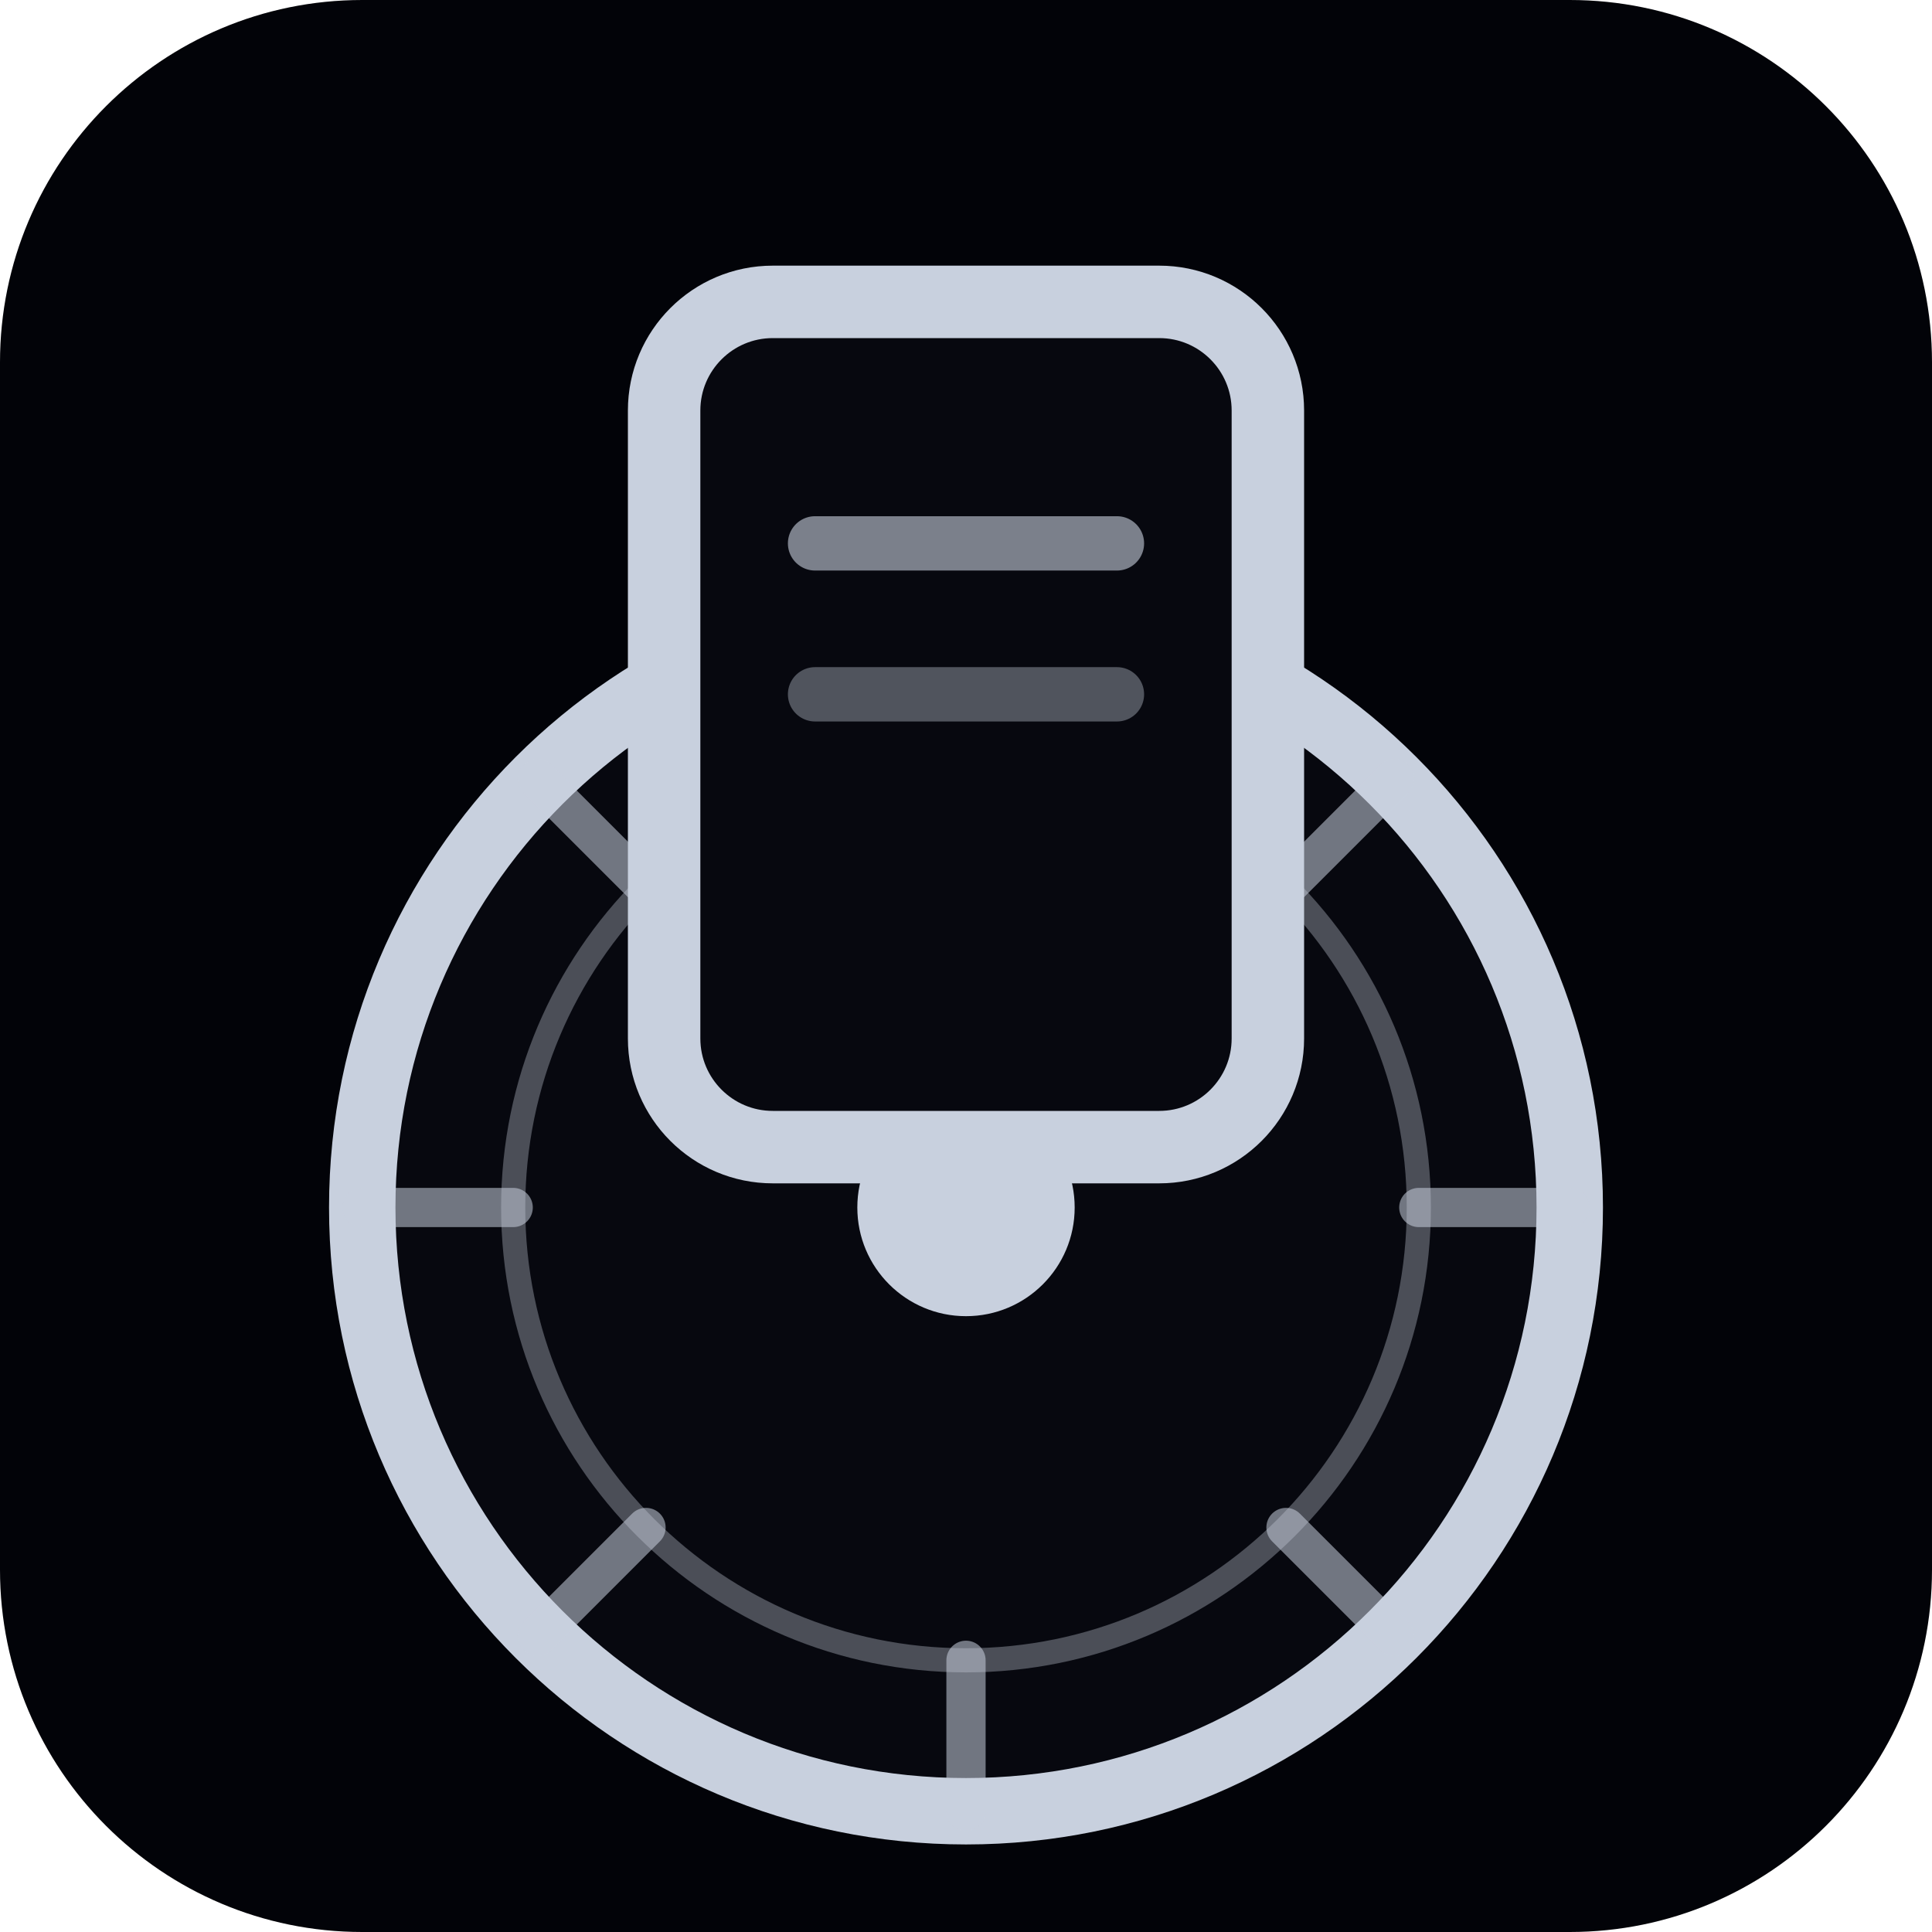
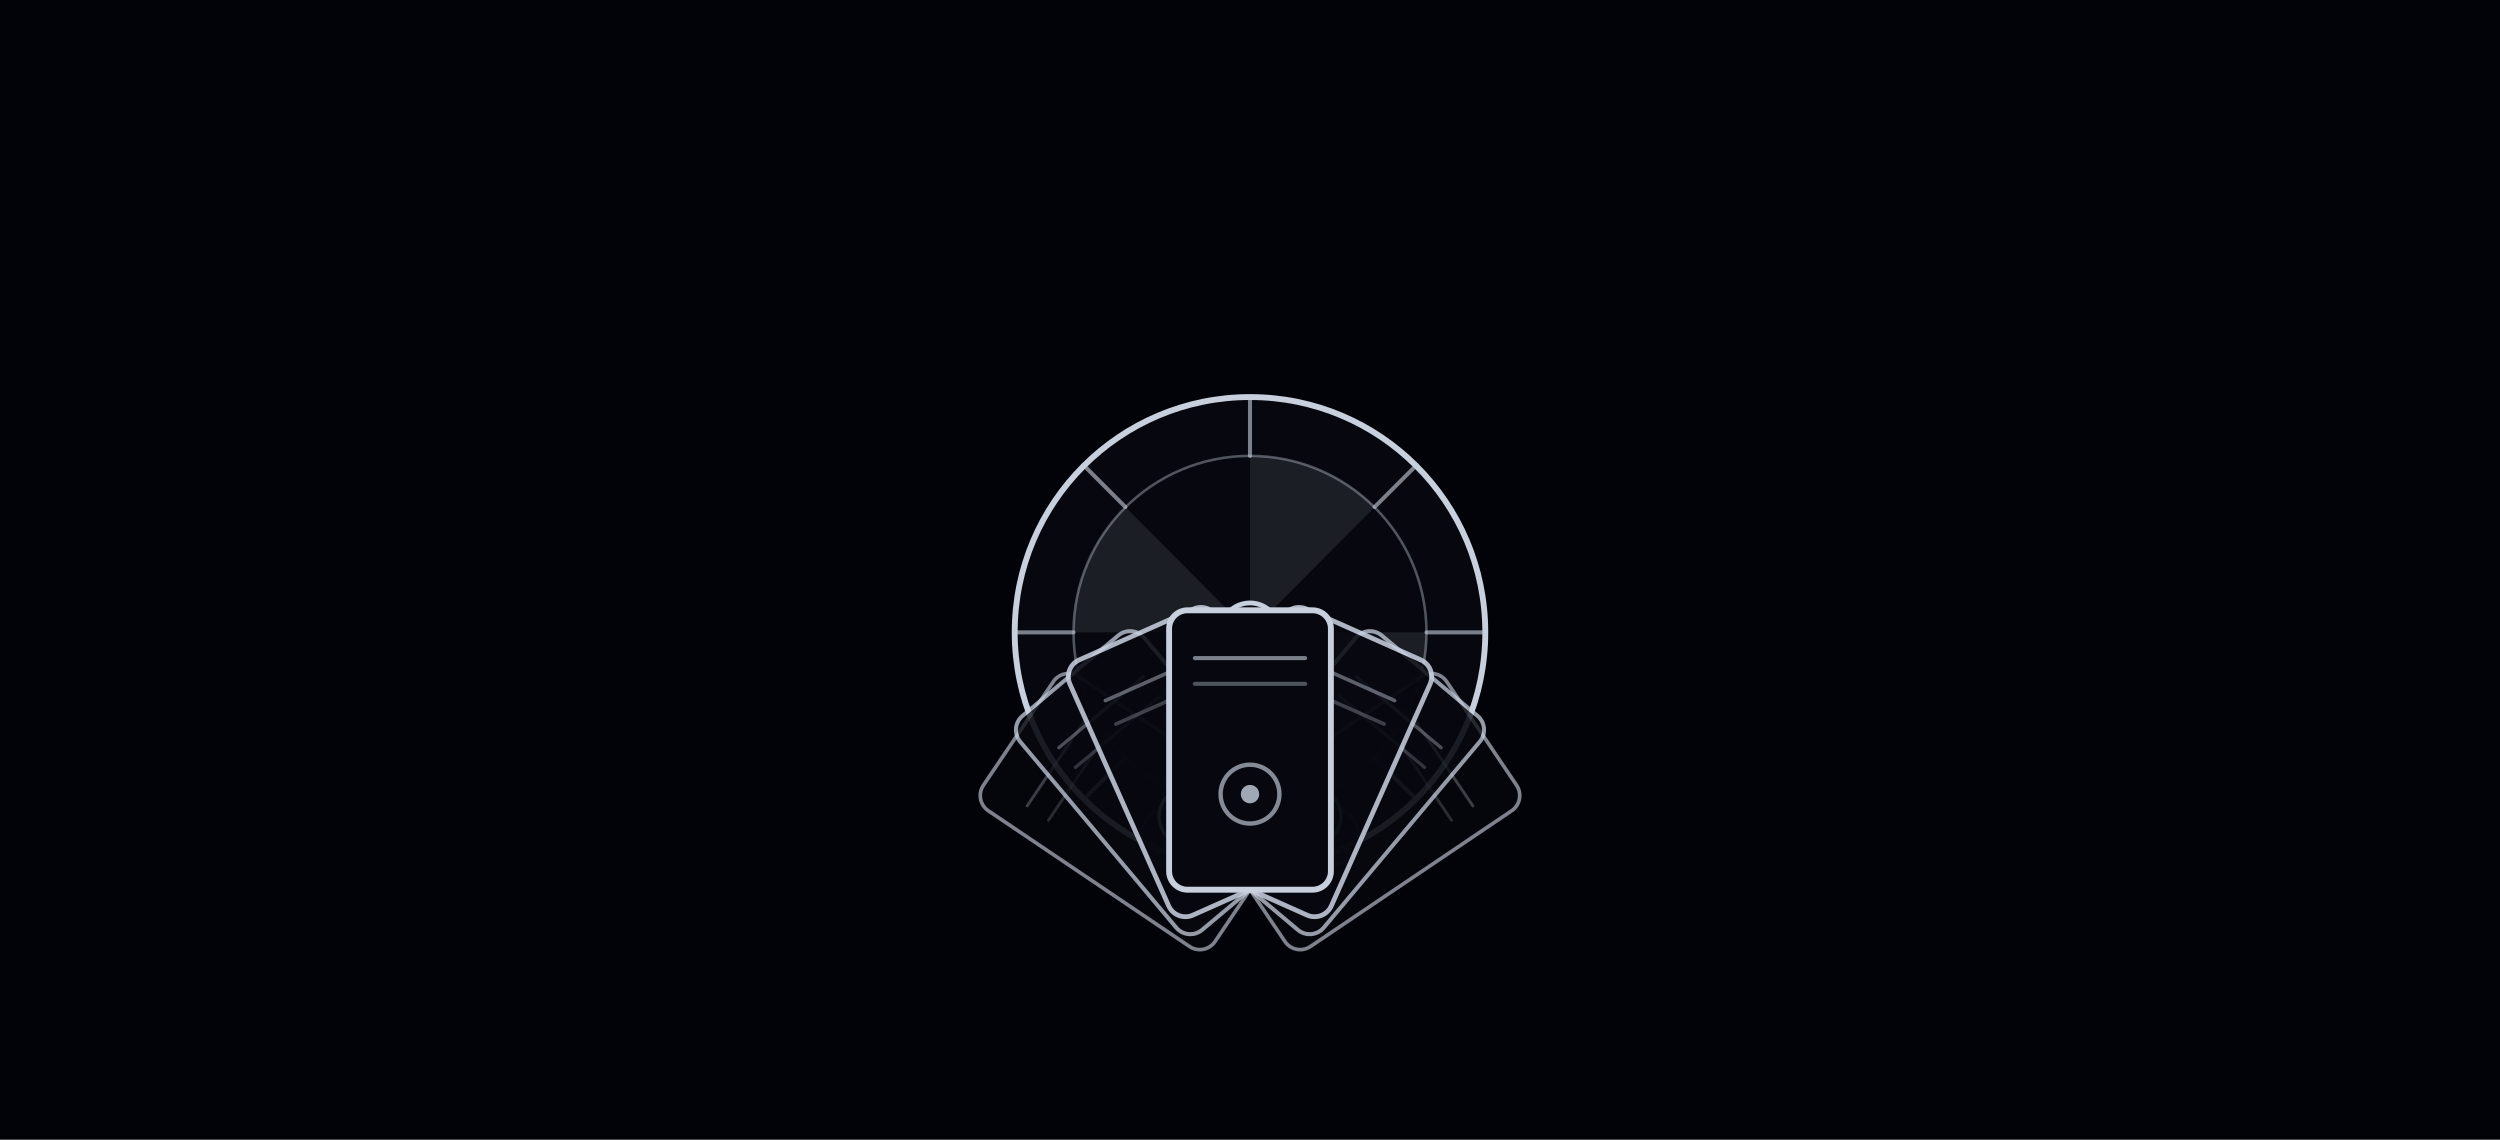
- <svg xmlns="http://www.w3.org/2000/svg" viewBox="0 0 32 32" fill="none">
-   <rect width="32" height="32" rx="6" fill="#020308" />
-   <circle cx="16" cy="20" r="10" fill="#07080f" stroke="#c8d0de" stroke-width="1.1" />
-   <circle cx="16" cy="20" r="7.5" fill="none" stroke="#c8d0de" stroke-width="0.4" opacity="0.35" />
-   <g stroke="#c8d0de" stroke-width="0.65" stroke-linecap="round" opacity="0.55">
-     <line x1="21.3" y1="14.7" x2="23.1" y2="12.9" />
-     <line x1="23.5" y1="20" x2="26" y2="20" />
-     <line x1="21.3" y1="25.3" x2="23.1" y2="27.1" />
-     <line x1="16" y1="27.5" x2="16" y2="30" />
-     <line x1="10.7" y1="25.3" x2="8.9" y2="27.1" />
-     <line x1="8.5" y1="20" x2="6" y2="20" />
-     <line x1="10.7" y1="14.7" x2="8.9" y2="12.9" />
+ <svg xmlns="http://www.w3.org/2000/svg" viewBox="0 0 680 310" fill="none">
+   <rect width="680" height="310" fill="#020308" />
+   <circle cx="340" cy="172" r="64" fill="#07080f" stroke="#c8d0de" stroke-width="1.6" />
+   <circle cx="340" cy="172" r="48" fill="none" stroke="#c8d0de" stroke-width="0.7" opacity="0.38" />
+   <g stroke="#c8d0de" stroke-width="1.1" stroke-linecap="round" opacity="0.60">
+     <line x1="340" y1="124" x2="340" y2="108" />
+     <line x1="373.9" y1="137.9" x2="385.3" y2="126.5" />
+     <line x1="388" y1="172" x2="404" y2="172" />
+     <line x1="373.9" y1="206.1" x2="385.3" y2="217.5" />
+     <line x1="340" y1="220" x2="340" y2="236" />
+     <line x1="306.1" y1="206.1" x2="294.7" y2="217.5" />
+     <line x1="292" y1="172" x2="276" y2="172" />
+     <line x1="306.1" y1="137.9" x2="294.7" y2="126.5" />
  </g>
-   <circle cx="16" cy="20" r="1.8" fill="#c8d0de" />
-   <rect x="11" y="5" width="10" height="14" rx="1.8" fill="#07080f" stroke="#c8d0de" stroke-width="1.2" />
-   <line x1="13.5" y1="9" x2="18.5" y2="9" stroke="#c8d0de" stroke-width="0.9" stroke-linecap="round" opacity="0.60" />
-   <line x1="13.5" y1="11.5" x2="18.5" y2="11.5" stroke="#c8d0de" stroke-width="0.9" stroke-linecap="round" opacity="0.38" />
+   <g opacity="0.11" fill="#c8d0de">
+     <path d="M340,172 L340,124 A48,48 0 0,1 373.9,137.9 Z" />
+     <path d="M340,172 L388,172 A48,48 0 0,1 373.9,206.1 Z" />
+     <path d="M340,172 L340,220 A48,48 0 0,1 306.1,206.1 Z" />
+     <path d="M340,172 L292,172 A48,48 0 0,1 306.1,137.9 Z" />
+   </g>
+   <circle cx="340" cy="172" r="8" fill="#07080f" stroke="#c8d0de" stroke-width="1.3" />
+   <circle cx="340" cy="172" r="2.5" fill="#c8d0de" />
+   <g transform="rotate(-56,340,242)">
+     <rect x="318" y="166" width="44" height="76" rx="5" fill="#07080f" stroke="#c8d0de" stroke-width="1.0" opacity="0.62" />
+     <line x1="325" y1="179" x2="355" y2="179" stroke="#c8d0de" stroke-width="0.8" stroke-linecap="round" opacity="0.28" />
+     <line x1="325" y1="186" x2="355" y2="186" stroke="#c8d0de" stroke-width="0.8" stroke-linecap="round" opacity="0.18" />
+     <circle cx="340" cy="216" r="8" fill="none" stroke="#c8d0de" stroke-width="0.9" opacity="0.22" />
+   </g>
+   <g transform="rotate(56,340,242)">
+     <rect x="318" y="166" width="44" height="76" rx="5" fill="#07080f" stroke="#c8d0de" stroke-width="1.0" opacity="0.62" />
+     <line x1="325" y1="179" x2="355" y2="179" stroke="#c8d0de" stroke-width="0.8" stroke-linecap="round" opacity="0.28" />
+     <line x1="325" y1="186" x2="355" y2="186" stroke="#c8d0de" stroke-width="0.8" stroke-linecap="round" opacity="0.18" />
+     <circle cx="340" cy="216" r="8" fill="none" stroke="#c8d0de" stroke-width="0.9" opacity="0.22" />
+   </g>
+   <g transform="rotate(-40,340,242)">
+     <rect x="318" y="166" width="44" height="76" rx="5" fill="#07080f" stroke="#c8d0de" stroke-width="1.1" opacity="0.74" />
+     <line x1="325" y1="179" x2="355" y2="179" stroke="#c8d0de" stroke-width="0.9" stroke-linecap="round" opacity="0.35" />
+     <line x1="325" y1="186" x2="355" y2="186" stroke="#c8d0de" stroke-width="0.9" stroke-linecap="round" opacity="0.22" />
+     <circle cx="340" cy="216" r="8" fill="none" stroke="#c8d0de" stroke-width="0.9" opacity="0.28" />
+     <circle cx="340" cy="216" r="8" fill="none" stroke="#c8d0de" stroke-width="0.9" opacity="0.28" />
+   </g>
+   <g transform="rotate(40,340,242)">
+     <rect x="318" y="166" width="44" height="76" rx="5" fill="#07080f" stroke="#c8d0de" stroke-width="1.1" opacity="0.74" />
+     <line x1="325" y1="179" x2="355" y2="179" stroke="#c8d0de" stroke-width="0.9" stroke-linecap="round" opacity="0.35" />
+     <line x1="325" y1="186" x2="355" y2="186" stroke="#c8d0de" stroke-width="0.9" stroke-linecap="round" opacity="0.22" />
+     <circle cx="340" cy="216" r="8" fill="none" stroke="#c8d0de" stroke-width="0.9" opacity="0.28" />
+   </g>
+   <g transform="rotate(-24,340,242)">
+     <rect x="318" y="166" width="44" height="76" rx="5" fill="#07080f" stroke="#c8d0de" stroke-width="1.3" opacity="0.86" />
+     <line x1="325" y1="179" x2="355" y2="179" stroke="#c8d0de" stroke-width="1.0" stroke-linecap="round" opacity="0.44" />
+     <line x1="325" y1="186" x2="355" y2="186" stroke="#c8d0de" stroke-width="1.0" stroke-linecap="round" opacity="0.28" />
+     <circle cx="340" cy="216" r="8" fill="none" stroke="#c8d0de" stroke-width="1.0" opacity="0.38" />
+     <circle cx="340" cy="216" r="2.2" fill="#c8d0de" opacity="0.38" />
+   </g>
+   <g transform="rotate(24,340,242)">
+     <rect x="318" y="166" width="44" height="76" rx="5" fill="#07080f" stroke="#c8d0de" stroke-width="1.3" opacity="0.86" />
+     <line x1="325" y1="179" x2="355" y2="179" stroke="#c8d0de" stroke-width="1.0" stroke-linecap="round" opacity="0.44" />
+     <line x1="325" y1="186" x2="355" y2="186" stroke="#c8d0de" stroke-width="1.0" stroke-linecap="round" opacity="0.28" />
+     <circle cx="340" cy="216" r="8" fill="none" stroke="#c8d0de" stroke-width="1.0" opacity="0.38" />
+     <circle cx="340" cy="216" r="2.2" fill="#c8d0de" opacity="0.38" />
+   </g>
+   <rect x="318" y="166" width="44" height="76" rx="5" fill="#07080f" stroke="#c8d0de" stroke-width="1.6" />
+   <line x1="325" y1="179" x2="355" y2="179" stroke="#c8d0de" stroke-width="1.1" stroke-linecap="round" opacity="0.60" />
+   <line x1="325" y1="186" x2="355" y2="186" stroke="#c8d0de" stroke-width="1.1" stroke-linecap="round" opacity="0.38" />
+   <circle cx="340" cy="216" r="8" fill="none" stroke="#c8d0de" stroke-width="1.2" opacity="0.65" />
+   <circle cx="340" cy="216" r="2.5" fill="#c8d0de" opacity="0.80" />
</svg>
